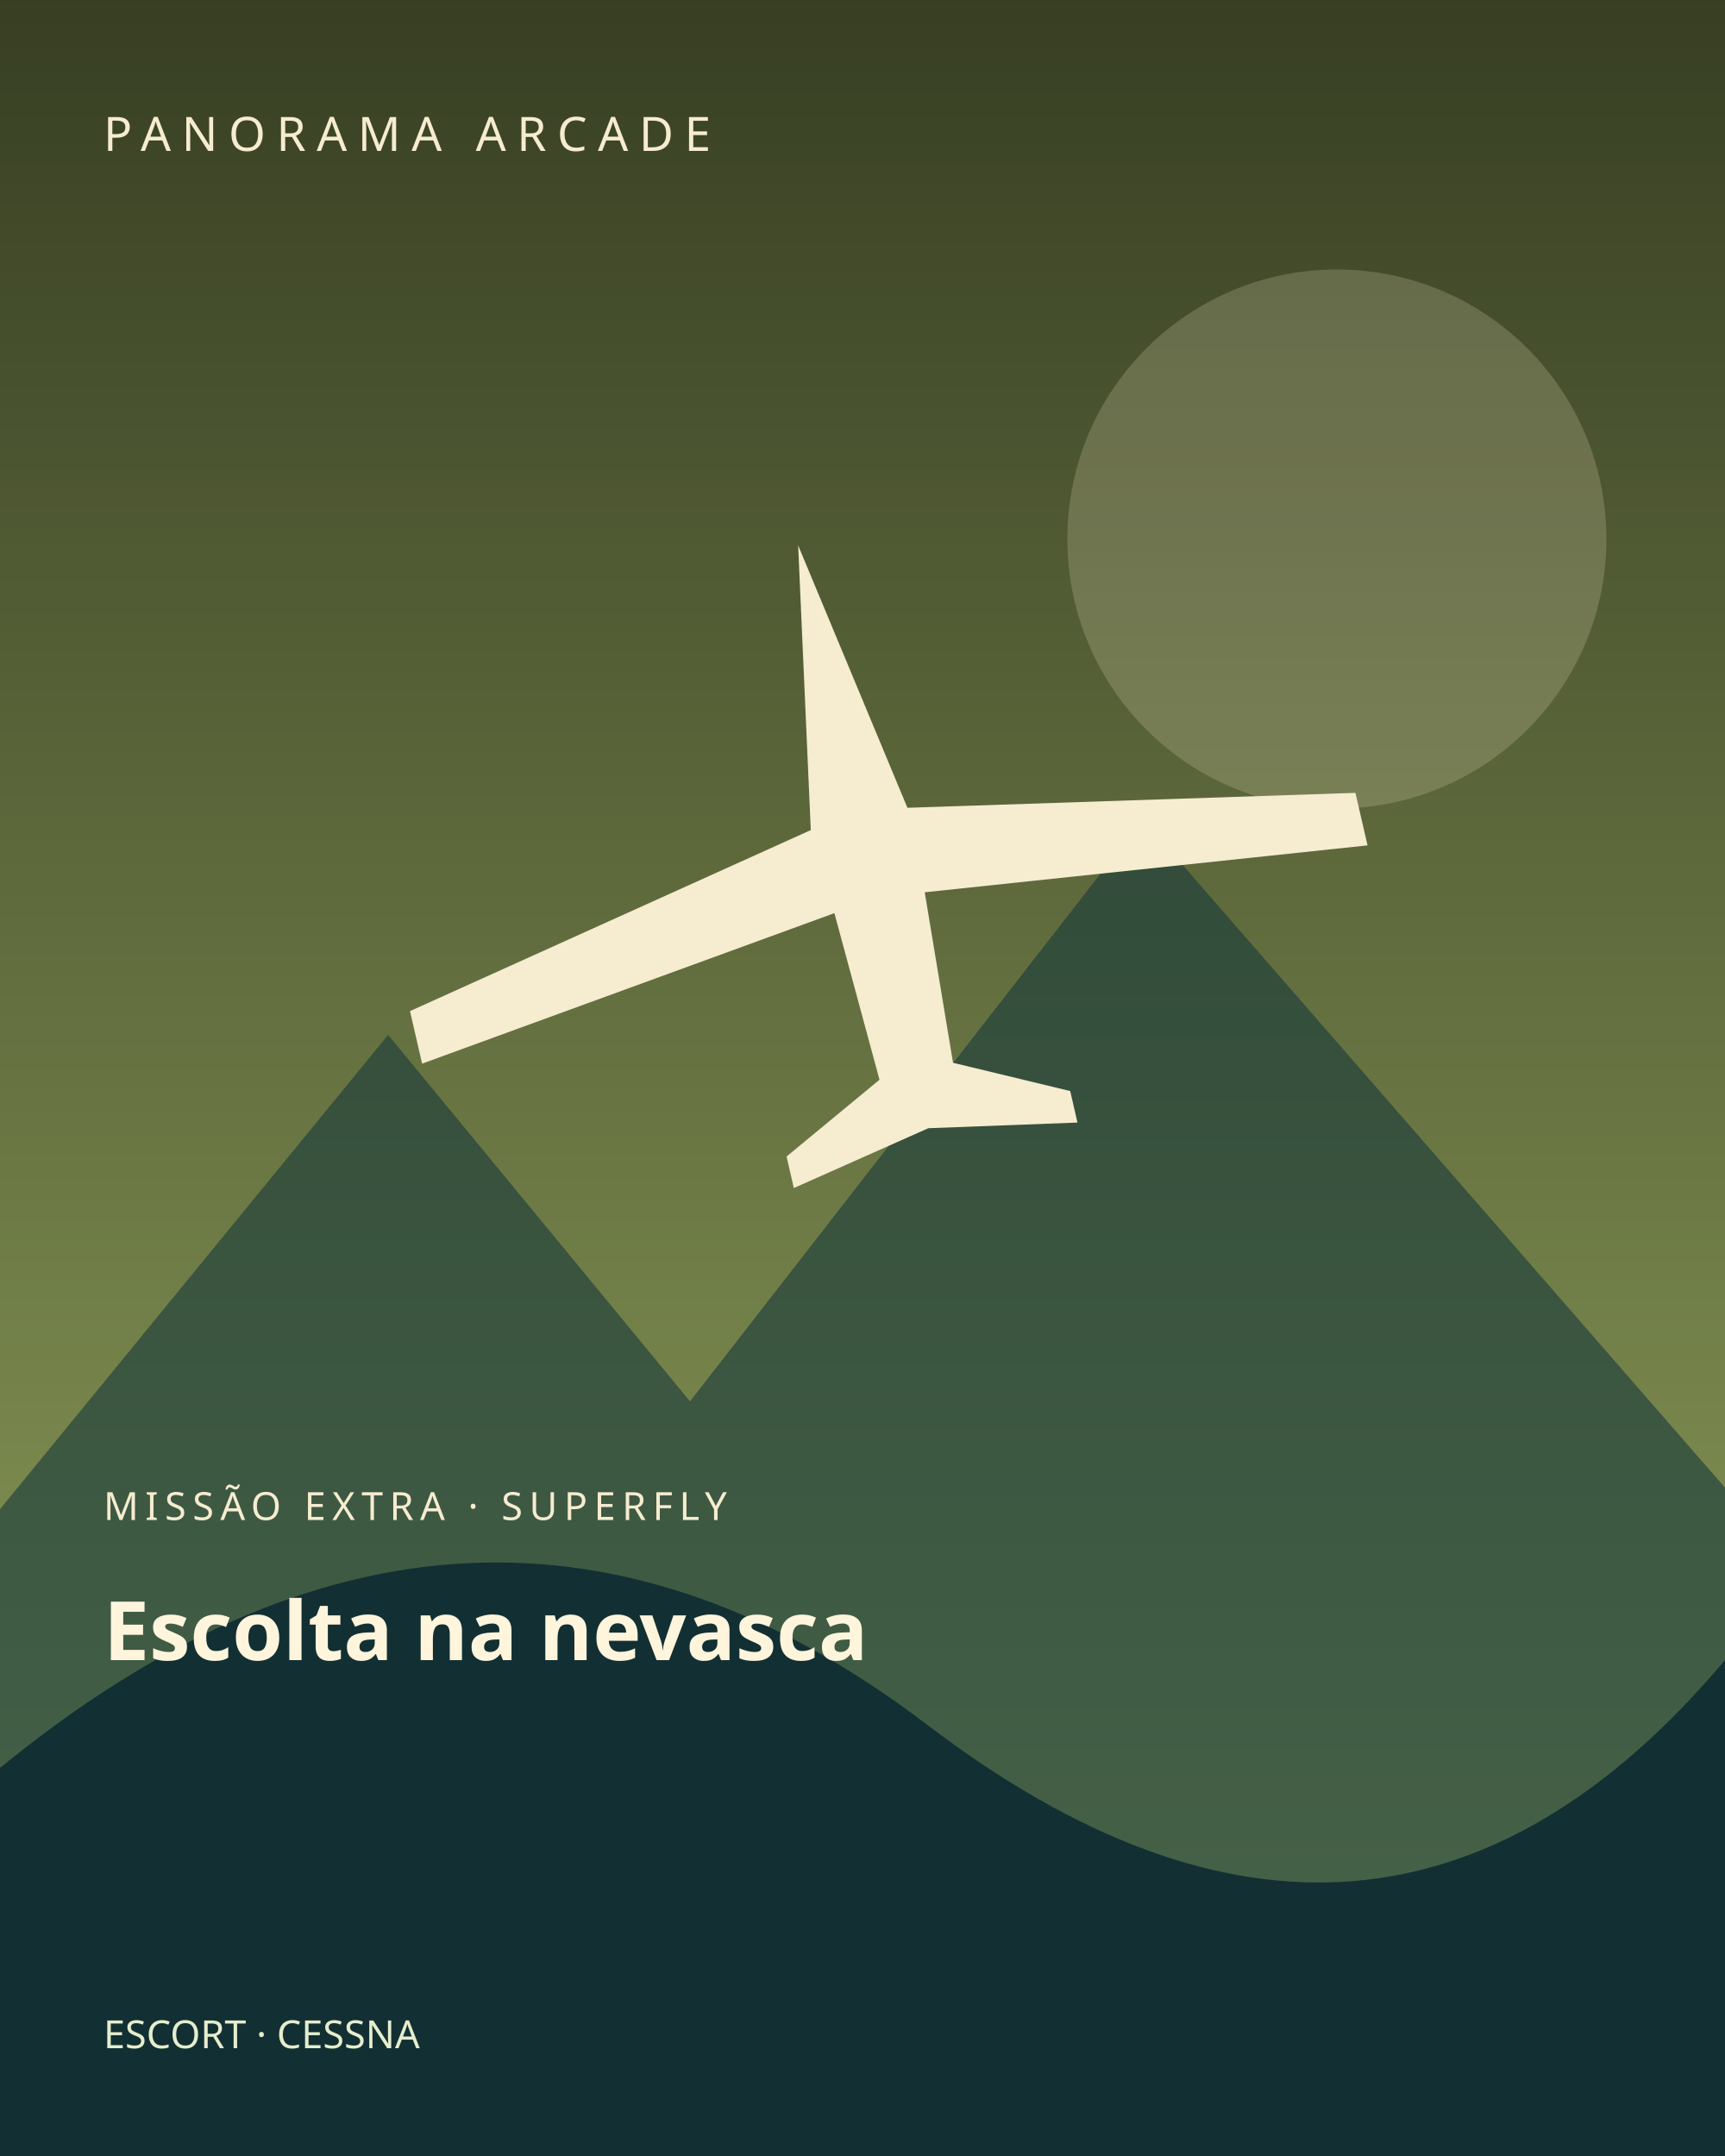
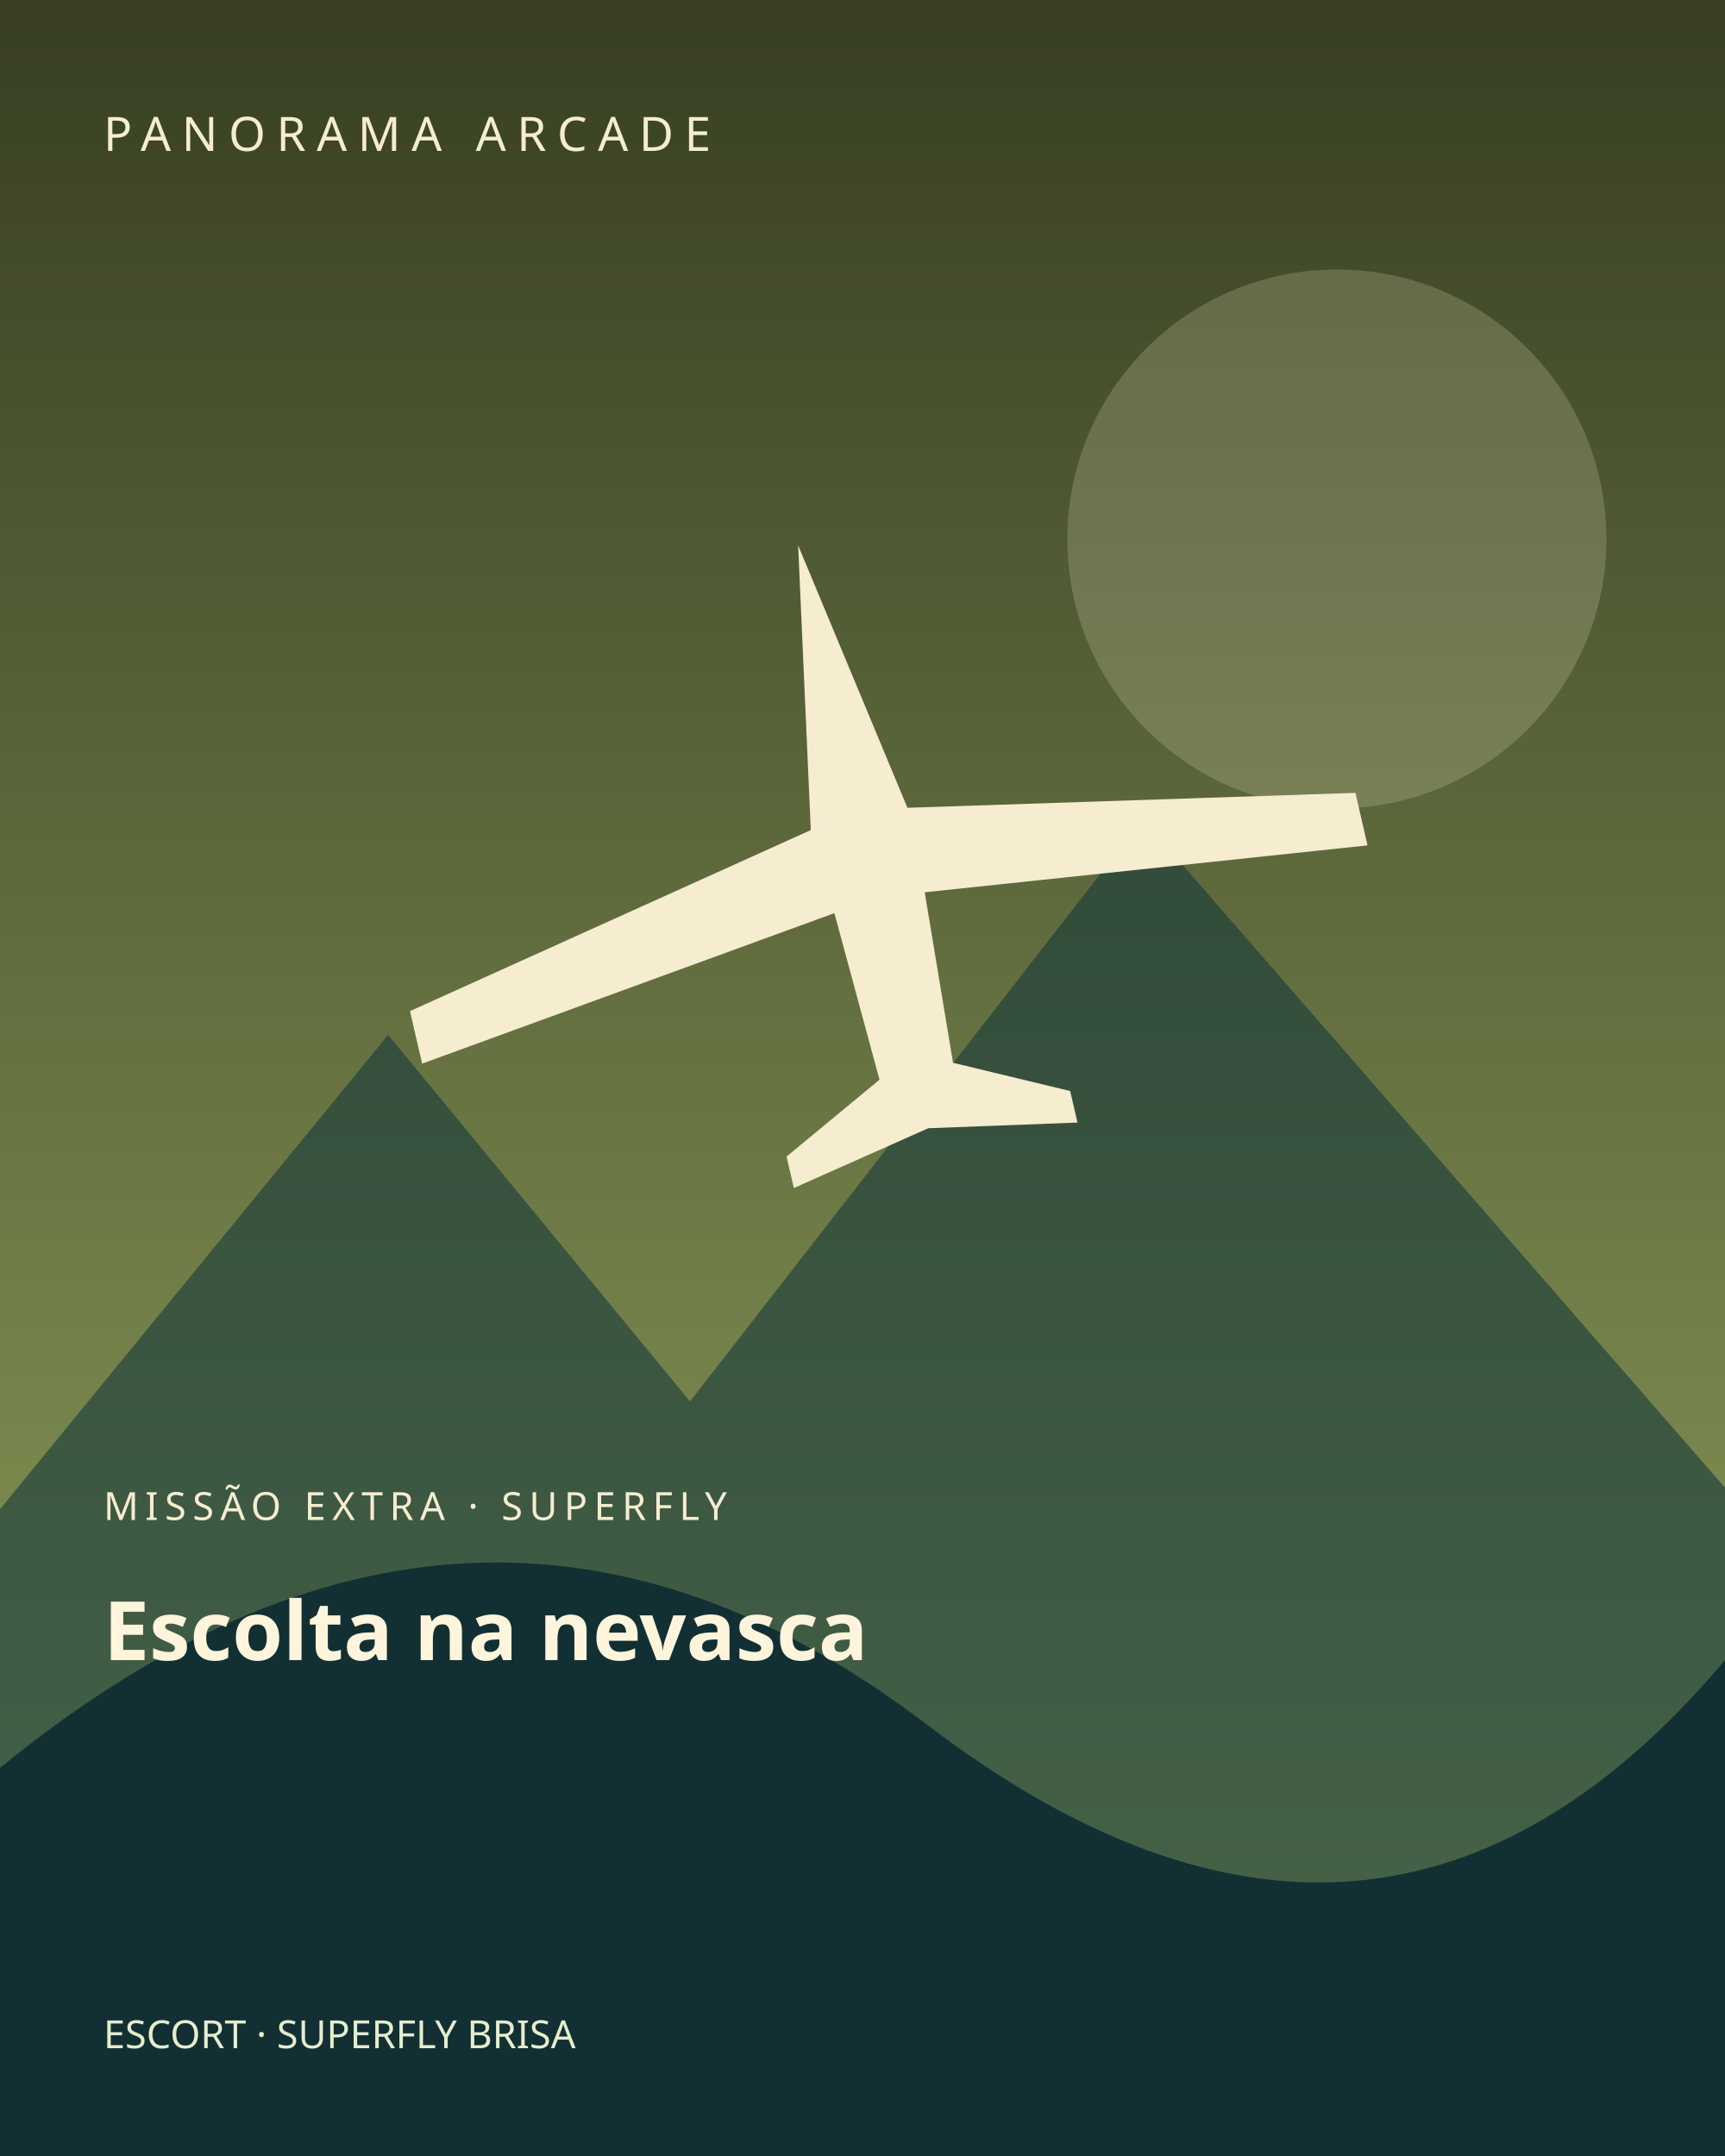
<svg xmlns="http://www.w3.org/2000/svg" width="800" height="1000" viewBox="0 0 800 1000">
  <defs>
    <linearGradient id="sky" x2="0" y2="1">
      <stop stop-color="hsl(75,28%,19%)" />
      <stop offset="1" stop-color="hsl(75,30%,52%)" />
    </linearGradient>
  </defs>
  <rect width="800" height="1000" fill="url(#sky)" />
  <circle cx="620" cy="250" r="125" fill="#f1e8c5" opacity=".2" />
  <path d="M0 700L180 480 320 650 530 380 800 690V1000H0" fill="#16383b" opacity=".6" />
  <path d="M0 820Q220 640 430 800T800 770V1000H0" fill="#123033" />
  <path d="M180 420L380 380 404 250 426 380 630 420 630 445 425 420 420 500 470 525 470 540 402 527 335 540 335 525 385 500 382 420 180 445Z" fill="#f6ecd0" transform="rotate(-13 400 400)" />
  <text x="48" y="70" fill="#f6ecd0" font-family="sans-serif" font-size="22" letter-spacing="5">PANORAMA ARCADE</text>
  <text x="48" y="705" fill="#f6ecd0" font-family="sans-serif" font-size="18" letter-spacing="3">MISSÃO EXTRA · SUPERFLY</text>
  <text x="48" y="770" fill="#fff4dc" font-family="sans-serif" font-weight="bold" font-size="38">Escolta na nevasca</text>
-   <text x="48" y="950" fill="#e6edcd" font-family="sans-serif" font-size="18">ESCORT · CESSNA</text>
+   <text x="48" y="950" fill="#e6edcd" font-family="sans-serif" font-size="18">ESCORT · SUPERFLY BRISA</text>
</svg>
